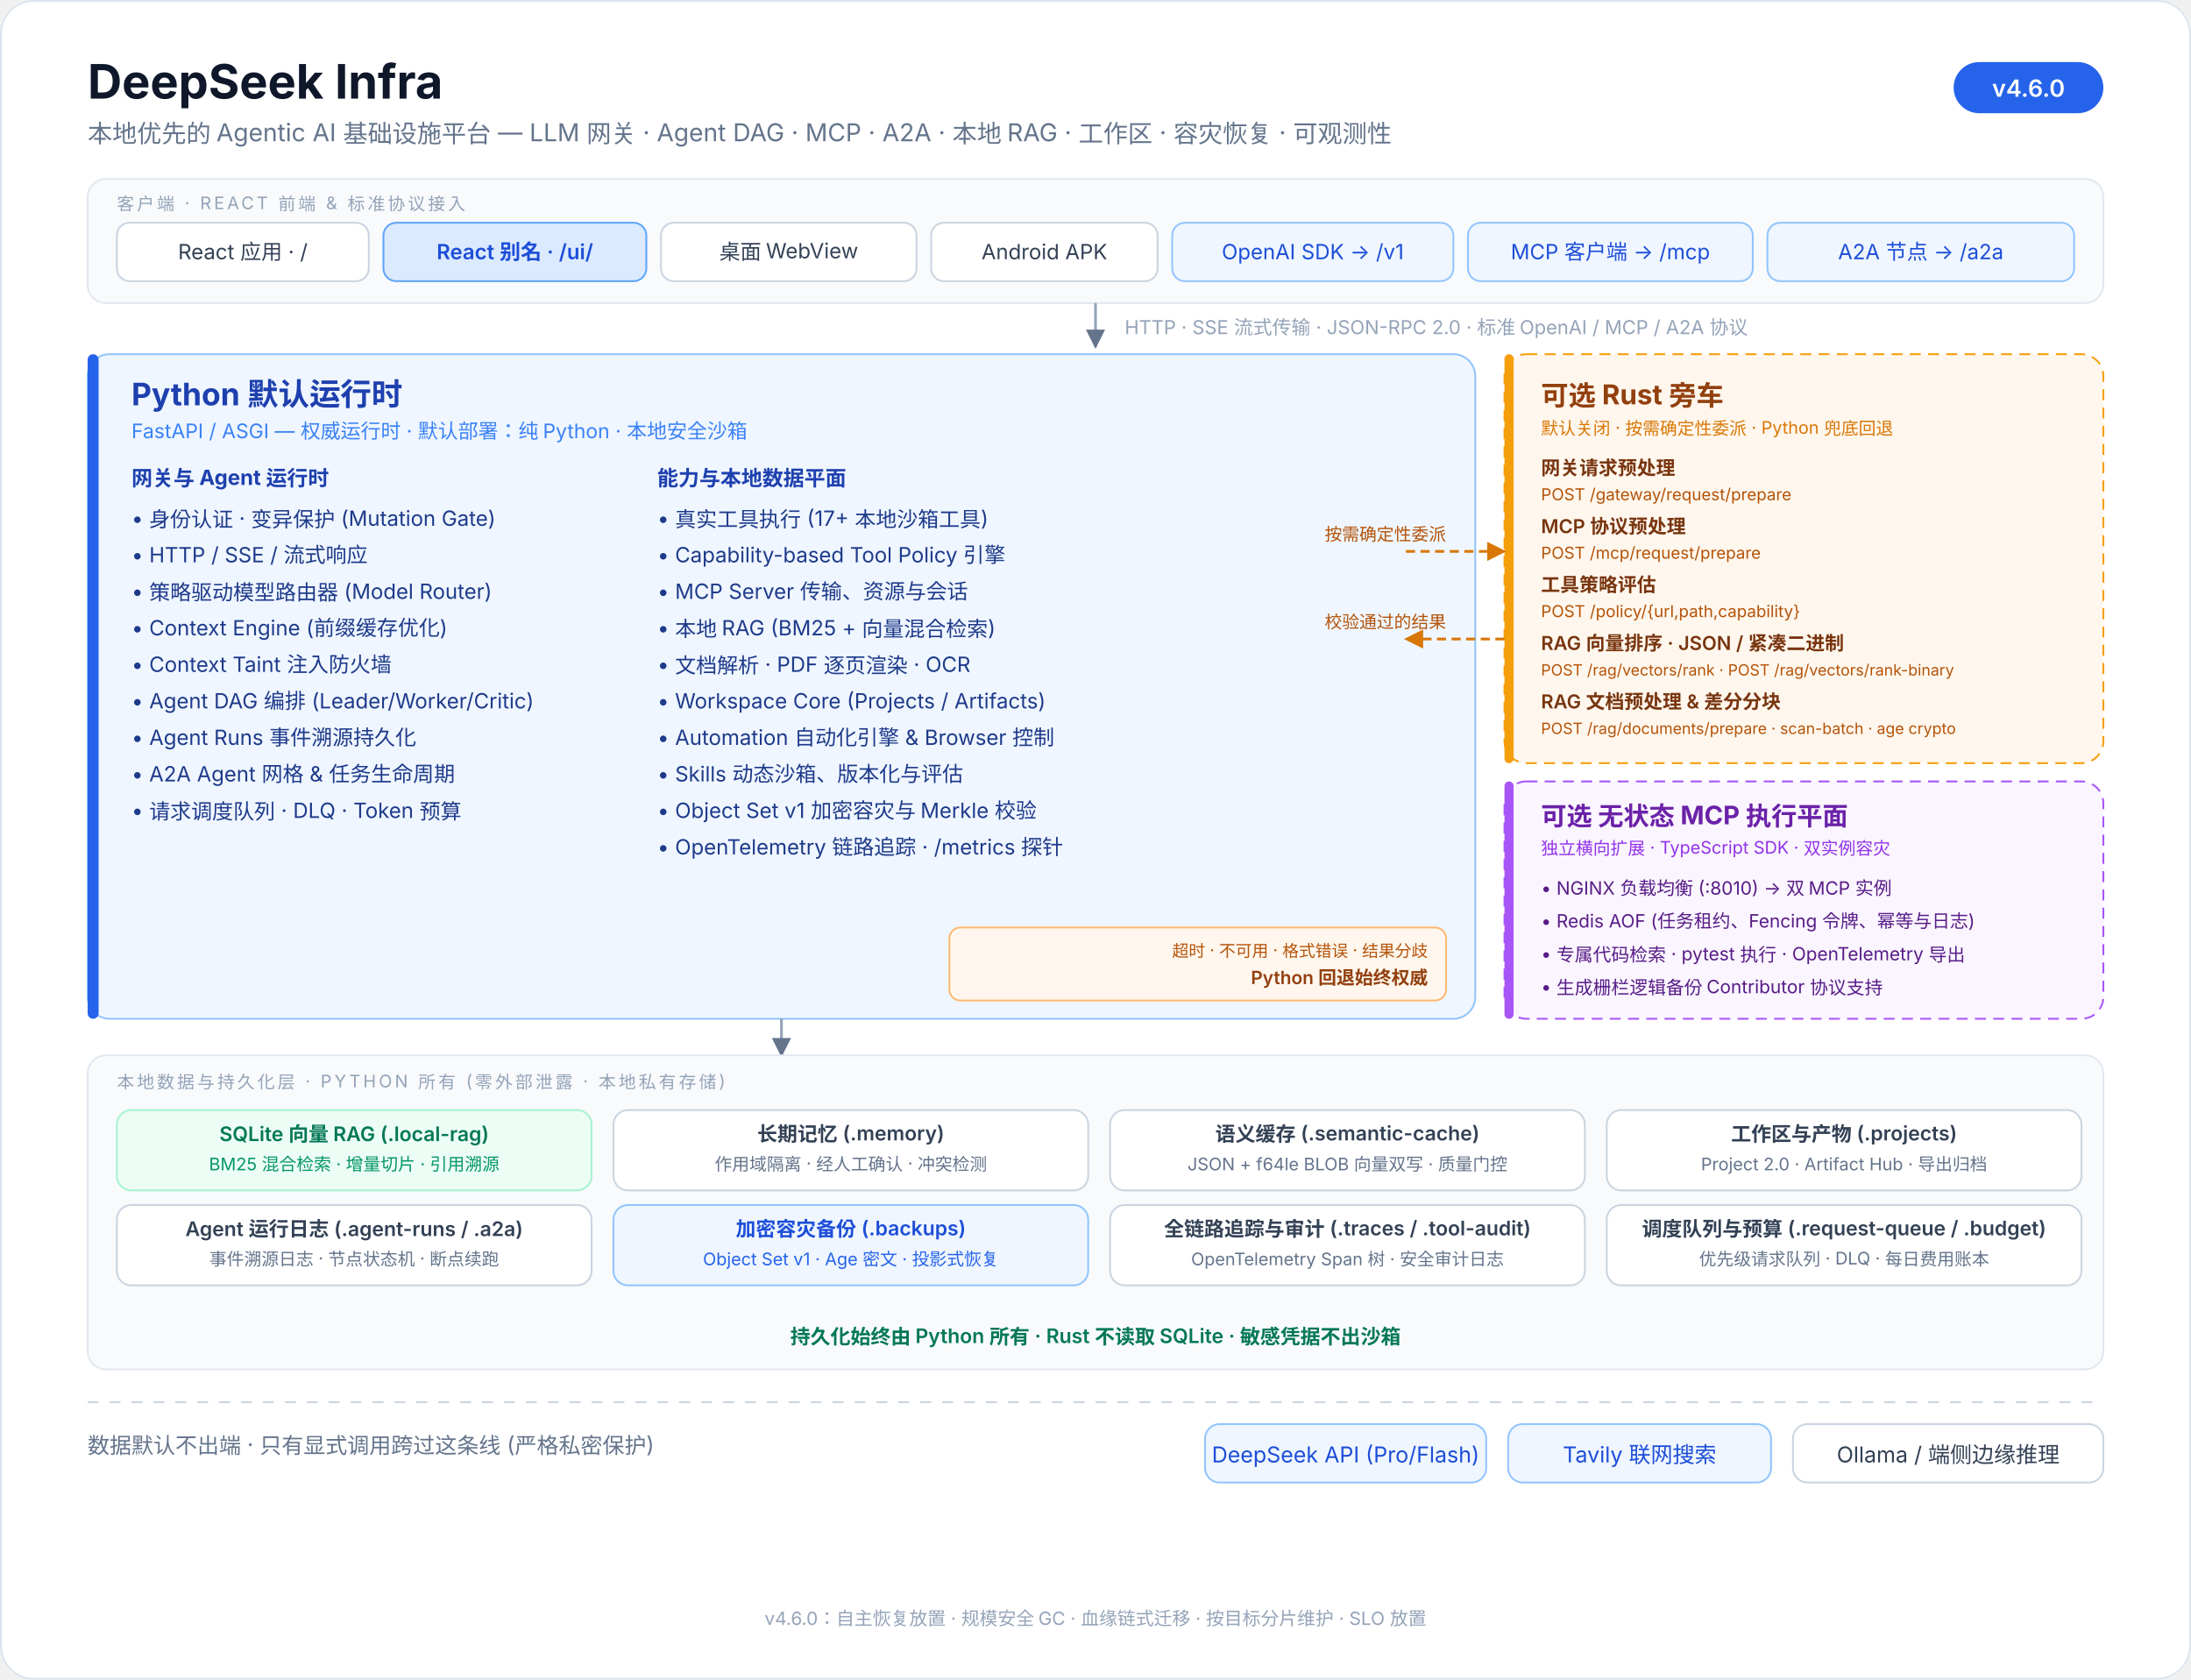
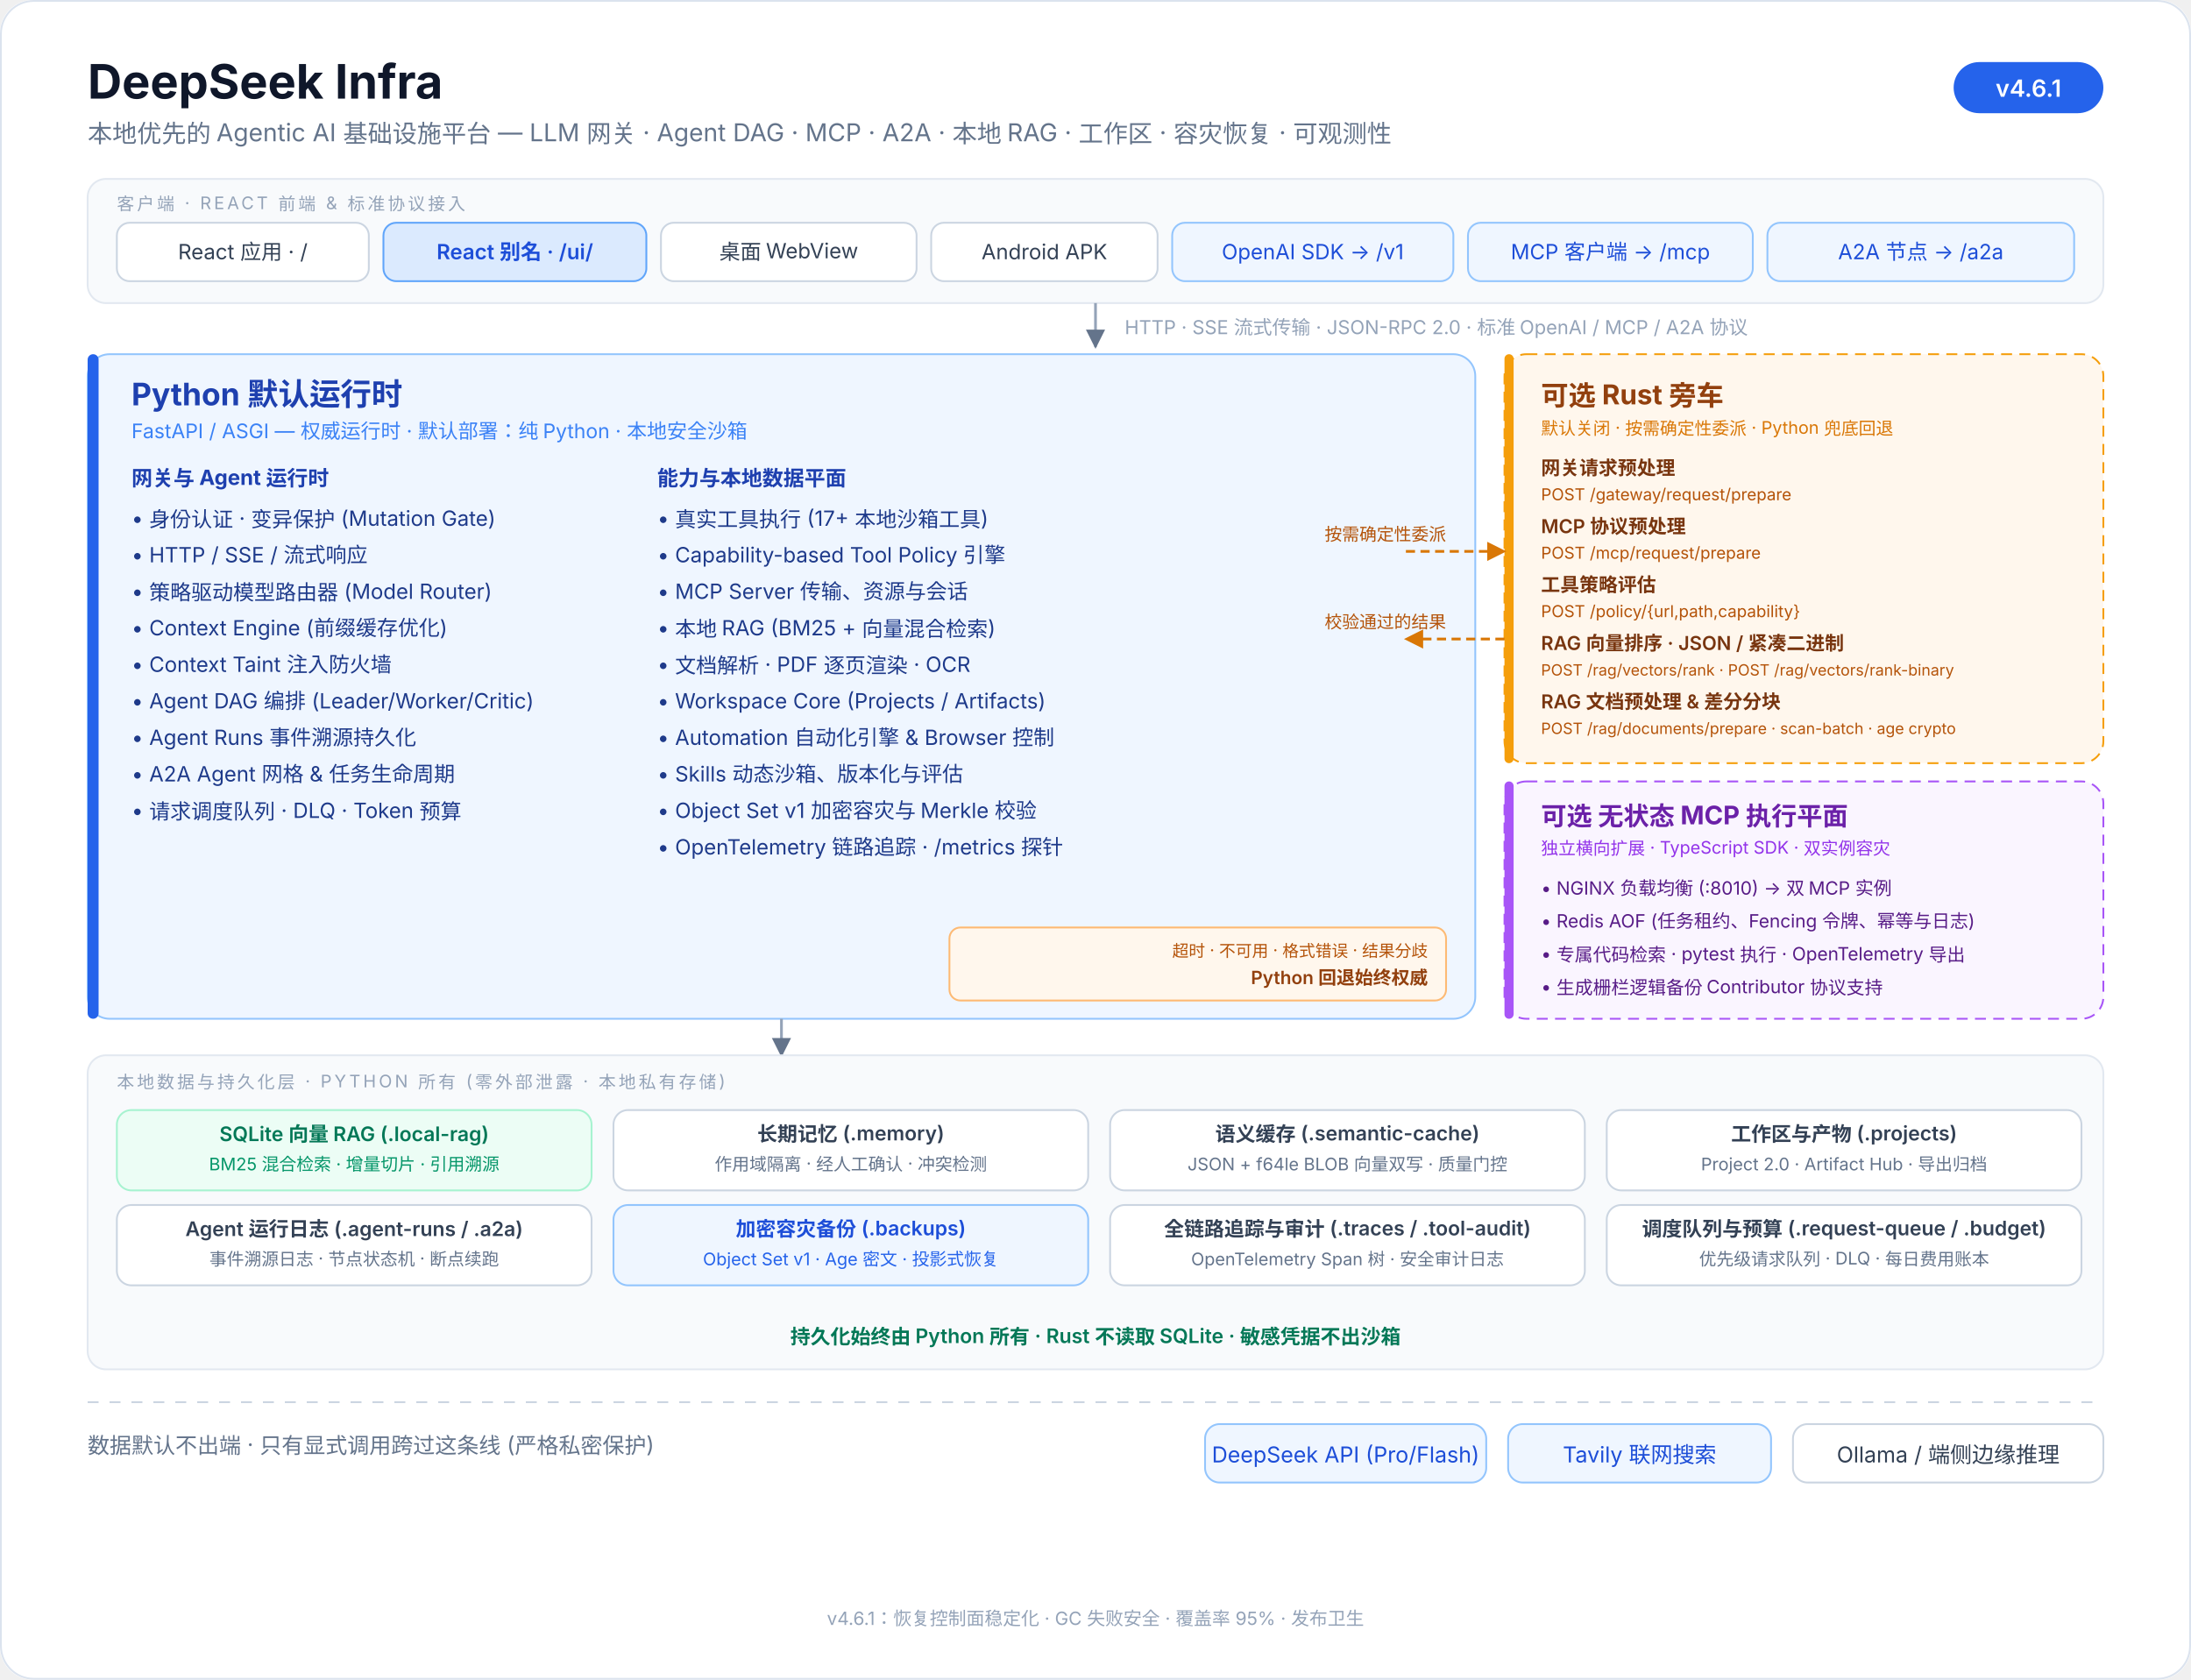
<svg xmlns="http://www.w3.org/2000/svg" viewBox="0 0 1200 920" font-family="ui-sans-serif, system-ui, -apple-system, 'Segoe UI', 'PingFang SC', 'Microsoft YaHei', sans-serif">
  <defs>
    <marker id="arrow" viewBox="0 0 10 10" refX="9" refY="5" markerWidth="7" markerHeight="7" orient="auto-start-reverse">
      <path d="M 0 0 L 10 5 L 0 10 z" fill="#64748b" />
    </marker>
    <marker id="rust-arrow" viewBox="0 0 10 10" refX="9" refY="5" markerWidth="7" markerHeight="7" orient="auto-start-reverse">
      <path d="M 0 0 L 10 5 L 0 10 z" fill="#d97706" />
    </marker>
  </defs>
  <rect x="0" y="0" width="1200" height="920" rx="18" fill="#ffffff" />
  <rect x="0.5" y="0.5" width="1199" height="919" rx="18" fill="none" stroke="#dbe3ee" />
  <text x="48" y="54" font-size="26" font-weight="700" fill="#0f172a">DeepSeek Infra</text>
  <text x="48" y="78" font-size="13.5" fill="#64748b">本地优先的 Agentic AI 基础设施平台 — LLM 网关 · Agent DAG · MCP · A2A · 本地 RAG · 工作区 · 容灾恢复 · 可观测性</text>
  <rect x="1070" y="34" width="82" height="28" rx="14" fill="#2563eb" />
-   <text x="1111" y="53" font-size="13" font-weight="600" fill="#ffffff" text-anchor="middle">v4.6.0</text>
+   <text x="1111" y="53" font-size="13" font-weight="600" fill="#ffffff" text-anchor="middle">v4.6.1</text>
  <rect x="48" y="98" width="1104" height="68" rx="10" fill="#f8fafc" stroke="#e2e8f0" />
  <text x="64" y="115" font-size="9.5" letter-spacing="1.5" fill="#94a3b8">客户端 · REACT 前端 &amp; 标准协议接入</text>
  <g font-size="11.5" fill="#334155" text-anchor="middle">
    <rect x="64" y="122" width="138" height="32" rx="7" fill="#ffffff" stroke="#cbd5e1" />
    <text x="133" y="142">React 应用 · /</text>
    <rect x="210" y="122" width="144" height="32" rx="7" fill="#dbeafe" stroke="#60a5fa" />
    <text x="282" y="142" fill="#1d4ed8" font-weight="600">React 别名 · /ui/</text>
    <rect x="362" y="122" width="140" height="32" rx="7" fill="#ffffff" stroke="#cbd5e1" />
    <text x="432" y="142">桌面 WebView</text>
    <rect x="510" y="122" width="124" height="32" rx="7" fill="#ffffff" stroke="#cbd5e1" />
    <text x="572" y="142">Android APK</text>
    <rect x="642" y="122" width="154" height="32" rx="7" fill="#eff6ff" stroke="#93c5fd" />
    <text x="719" y="142" fill="#1d4ed8">OpenAI SDK → /v1</text>
    <rect x="804" y="122" width="156" height="32" rx="7" fill="#eff6ff" stroke="#93c5fd" />
    <text x="882" y="142" fill="#1d4ed8">MCP 客户端 → /mcp</text>
    <rect x="968" y="122" width="168" height="32" rx="7" fill="#eff6ff" stroke="#93c5fd" />
    <text x="1052" y="142" fill="#1d4ed8">A2A 节点 → /a2a</text>
  </g>
  <line x1="600" y1="166" x2="600" y2="190" stroke="#94a3b8" stroke-width="1.5" marker-end="url(#arrow)" />
  <text x="616" y="183" font-size="10.5" fill="#94a3b8">HTTP · SSE 流式传输 · JSON-RPC 2.0 · 标准 OpenAI / MCP / A2A 协议</text>
  <rect x="48" y="194" width="760" height="364" rx="12" fill="#eff6ff" stroke="#93c5fd" />
  <rect x="48" y="194" width="6" height="364" rx="3" fill="#2563eb" />
  <text x="72" y="222" font-size="17" font-weight="700" fill="#1e40af">Python 默认运行时</text>
  <text x="72" y="240" font-size="11" fill="#3b82f6">FastAPI / ASGI — 权威运行时 · 默认部署：纯 Python · 本地安全沙箱</text>
  <g font-size="11.5" fill="#1e3a8a">
    <text x="72" y="266" font-weight="700" fill="#1e40af">网关与 Agent 运行时</text>
    <text x="72" y="288">• 身份认证 · 变异保护 (Mutation Gate)</text>
    <text x="72" y="308">• HTTP / SSE / 流式响应</text>
    <text x="72" y="328">• 策略驱动模型路由器 (Model Router)</text>
    <text x="72" y="348">• Context Engine (前缀缓存优化)</text>
    <text x="72" y="368">• Context Taint 注入防火墙</text>
    <text x="72" y="388">• Agent DAG 编排 (Leader/Worker/Critic)</text>
    <text x="72" y="408">• Agent Runs 事件溯源持久化</text>
    <text x="72" y="428">• A2A Agent 网格 &amp; 任务生命周期</text>
    <text x="72" y="448">• 请求调度队列 · DLQ · Token 预算</text>
    <text x="360" y="266" font-weight="700" fill="#1e40af">能力与本地数据平面</text>
    <text x="360" y="288">• 真实工具执行 (17+ 本地沙箱工具)</text>
    <text x="360" y="308">• Capability-based Tool Policy 引擎</text>
    <text x="360" y="328">• MCP Server 传输、资源与会话</text>
    <text x="360" y="348">• 本地 RAG (BM25 + 向量混合检索)</text>
    <text x="360" y="368">• 文档解析 · PDF 逐页渲染 · OCR</text>
    <text x="360" y="388">• Workspace Core (Projects / Artifacts)</text>
    <text x="360" y="408">• Automation 自动化引擎 &amp; Browser 控制</text>
    <text x="360" y="428">• Skills 动态沙箱、版本化与评估</text>
    <text x="360" y="448">• Object Set v1 加密容灾与 Merkle 校验</text>
    <text x="360" y="468">• OpenTelemetry 链路追踪 · /metrics 探针</text>
  </g>
  <rect x="824" y="194" width="328" height="224" rx="12" fill="#fff7ed" stroke="#f59e0b" stroke-dasharray="6 4" />
  <rect x="824" y="194" width="5" height="224" rx="2.5" fill="#f59e0b" />
  <text x="844" y="222" font-size="15" font-weight="700" fill="#92400e">可选 Rust 旁车</text>
  <text x="844" y="238" font-size="9.5" fill="#d97706">默认关闭 · 按需确定性委派 · Python 兜底回退</text>
  <g font-size="10.5" fill="#78350f">
    <text x="844" y="260" font-weight="600">网关请求预处理</text>
    <text x="844" y="274" font-size="9" fill="#b45309">POST /gateway/request/prepare</text>
    <text x="844" y="292" font-weight="600">MCP 协议预处理</text>
    <text x="844" y="306" font-size="9" fill="#b45309">POST /mcp/request/prepare</text>
    <text x="844" y="324" font-weight="600">工具策略评估</text>
    <text x="844" y="338" font-size="9" fill="#b45309">POST /policy/{url,path,capability}</text>
    <text x="844" y="356" font-weight="600">RAG 向量排序 · JSON / 紧凑二进制</text>
    <text x="844" y="370" font-size="8.5" fill="#b45309">POST /rag/vectors/rank · POST /rag/vectors/rank-binary</text>
    <text x="844" y="388" font-weight="600">RAG 文档预处理 &amp; 差分分块</text>
    <text x="844" y="402" font-size="8.5" fill="#b45309">POST /rag/documents/prepare · scan-batch · age crypto</text>
  </g>
  <rect x="824" y="428" width="328" height="130" rx="12" fill="#faf5ff" stroke="#a855f7" stroke-dasharray="6 4" />
  <rect x="824" y="428" width="5" height="130" rx="2.5" fill="#a855f7" />
  <text x="844" y="452" font-size="14" font-weight="700" fill="#6b21a8">可选 无状态 MCP 执行平面</text>
  <text x="844" y="468" font-size="9.5" fill="#9333ea">独立横向扩展 · TypeScript SDK · 双实例容灾</text>
  <g font-size="10" fill="#581c87">
    <text x="844" y="490">• NGINX 负载均衡 (:8010) → 双 MCP 实例</text>
    <text x="844" y="508">• Redis AOF (任务租约、Fencing 令牌、幂等与日志)</text>
    <text x="844" y="526">• 专属代码检索 · pytest 执行 · OpenTelemetry 导出</text>
    <text x="844" y="544">• 生成栅栏逻辑备份 Contributor 协议支持</text>
  </g>
  <text x="792" y="296" font-size="9.5" fill="#b45309" text-anchor="end">按需确定性委派</text>
  <line x1="770" y1="302" x2="824" y2="302" stroke="#d97706" stroke-width="1.5" stroke-dasharray="5 3" marker-end="url(#rust-arrow)" />
  <line x1="824" y1="350" x2="770" y2="350" stroke="#d97706" stroke-width="1.5" stroke-dasharray="5 3" marker-end="url(#rust-arrow)" />
  <text x="792" y="344" font-size="9.5" fill="#b45309" text-anchor="end">校验通过的结果</text>
  <rect x="520" y="508" width="272" height="40" rx="6" fill="#fff7ed" stroke="#fdba74" />
  <text x="782" y="524" font-size="9" fill="#b45309" text-anchor="end">超时 · 不可用 · 格式错误 · 结果分歧</text>
  <text x="782" y="539" font-size="10" fill="#92400e" text-anchor="end" font-weight="600">Python 回退始终权威</text>
  <line x1="428" y1="558" x2="428" y2="578" stroke="#94a3b8" stroke-width="1.5" marker-end="url(#arrow)" />
  <rect x="48" y="578" width="1104" height="172" rx="10" fill="#f8fafc" stroke="#e2e8f0" />
  <text x="64" y="596" font-size="9.5" letter-spacing="1.5" fill="#94a3b8">本地数据与持久化层 · PYTHON 所有 (零外部泄露 · 本地私有存储)</text>
  <g font-size="11" fill="#334155" text-anchor="middle">
    <rect x="64" y="608" width="260" height="44" rx="8" fill="#ecfdf5" stroke="#a7f3d0" />
    <text x="194" y="625" fill="#047857" font-weight="600">SQLite 向量 RAG (.local-rag)</text>
    <text x="194" y="641" font-size="9.5" fill="#059669">BM25 混合检索 · 增量切片 · 引用溯源</text>
    <rect x="336" y="608" width="260" height="44" rx="8" fill="#ffffff" stroke="#cbd5e1" />
    <text x="466" y="625" font-weight="600">长期记忆 (.memory)</text>
    <text x="466" y="641" font-size="9.5" fill="#64748b">作用域隔离 · 经人工确认 · 冲突检测</text>
    <rect x="608" y="608" width="260" height="44" rx="8" fill="#ffffff" stroke="#cbd5e1" />
    <text x="738" y="625" font-weight="600">语义缓存 (.semantic-cache)</text>
    <text x="738" y="641" font-size="9.5" fill="#64748b">JSON + f64le BLOB 向量双写 · 质量门控</text>
    <rect x="880" y="608" width="260" height="44" rx="8" fill="#ffffff" stroke="#cbd5e1" />
    <text x="1010" y="625" font-weight="600">工作区与产物 (.projects)</text>
    <text x="1010" y="641" font-size="9.5" fill="#64748b">Project 2.0 · Artifact Hub · 导出归档</text>
    <rect x="64" y="660" width="260" height="44" rx="8" fill="#ffffff" stroke="#cbd5e1" />
    <text x="194" y="677" font-weight="600">Agent 运行日志 (.agent-runs / .a2a)</text>
    <text x="194" y="693" font-size="9.5" fill="#64748b">事件溯源日志 · 节点状态机 · 断点续跑</text>
    <rect x="336" y="660" width="260" height="44" rx="8" fill="#eff6ff" stroke="#93c5fd" />
    <text x="466" y="677" fill="#1d4ed8" font-weight="600">加密容灾备份 (.backups)</text>
    <text x="466" y="693" font-size="9.5" fill="#2563eb">Object Set v1 · Age 密文 · 投影式恢复</text>
    <rect x="608" y="660" width="260" height="44" rx="8" fill="#ffffff" stroke="#cbd5e1" />
    <text x="738" y="677" font-weight="600">全链路追踪与审计 (.traces / .tool-audit)</text>
    <text x="738" y="693" font-size="9.5" fill="#64748b">OpenTelemetry Span 树 · 安全审计日志</text>
    <rect x="880" y="660" width="260" height="44" rx="8" fill="#ffffff" stroke="#cbd5e1" />
    <text x="1010" y="677" font-weight="600">调度队列与预算 (.request-queue / .budget)</text>
    <text x="1010" y="693" font-size="9.5" fill="#64748b">优先级请求队列 · DLQ · 每日费用账本</text>
  </g>
  <text x="600" y="736" font-size="11" fill="#047857" text-anchor="middle" font-weight="600">持久化始终由 Python 所有 · Rust 不读取 SQLite · 敏感凭据不出沙箱</text>
  <line x1="48" y1="768" x2="1152" y2="768" stroke="#cbd5e1" stroke-dasharray="6 6" />
  <text x="48" y="796" font-size="12" fill="#64748b">数据默认不出端 · 只有显式调用跨过这条线 (严格私密保护)</text>
  <g font-size="12" text-anchor="middle">
    <rect x="660" y="780" width="154" height="32" rx="8" fill="#eff6ff" stroke="#93c5fd" />
    <text x="737" y="801" fill="#1d4ed8">DeepSeek API (Pro/Flash)</text>
    <rect x="826" y="780" width="144" height="32" rx="8" fill="#eff6ff" stroke="#93c5fd" />
    <text x="898" y="801" fill="#1d4ed8">Tavily 联网搜索</text>
    <rect x="982" y="780" width="170" height="32" rx="8" fill="#ffffff" stroke="#cbd5e1" />
    <text x="1067" y="801" fill="#334155">Ollama / 端侧边缘推理</text>
  </g>
-   <text x="600" y="890" font-size="10" fill="#94a3b8" text-anchor="middle">v4.6.0：自主恢复放置 · 规模安全 GC · 血缘链式迁移 · 按目标分片维护 · SLO 放置</text>
+   <text x="600" y="890" font-size="10" fill="#94a3b8" text-anchor="middle">v4.6.1：恢复控制面稳定化 · GC 失败安全 · 覆盖率 95% · 发布卫生</text>
</svg>
